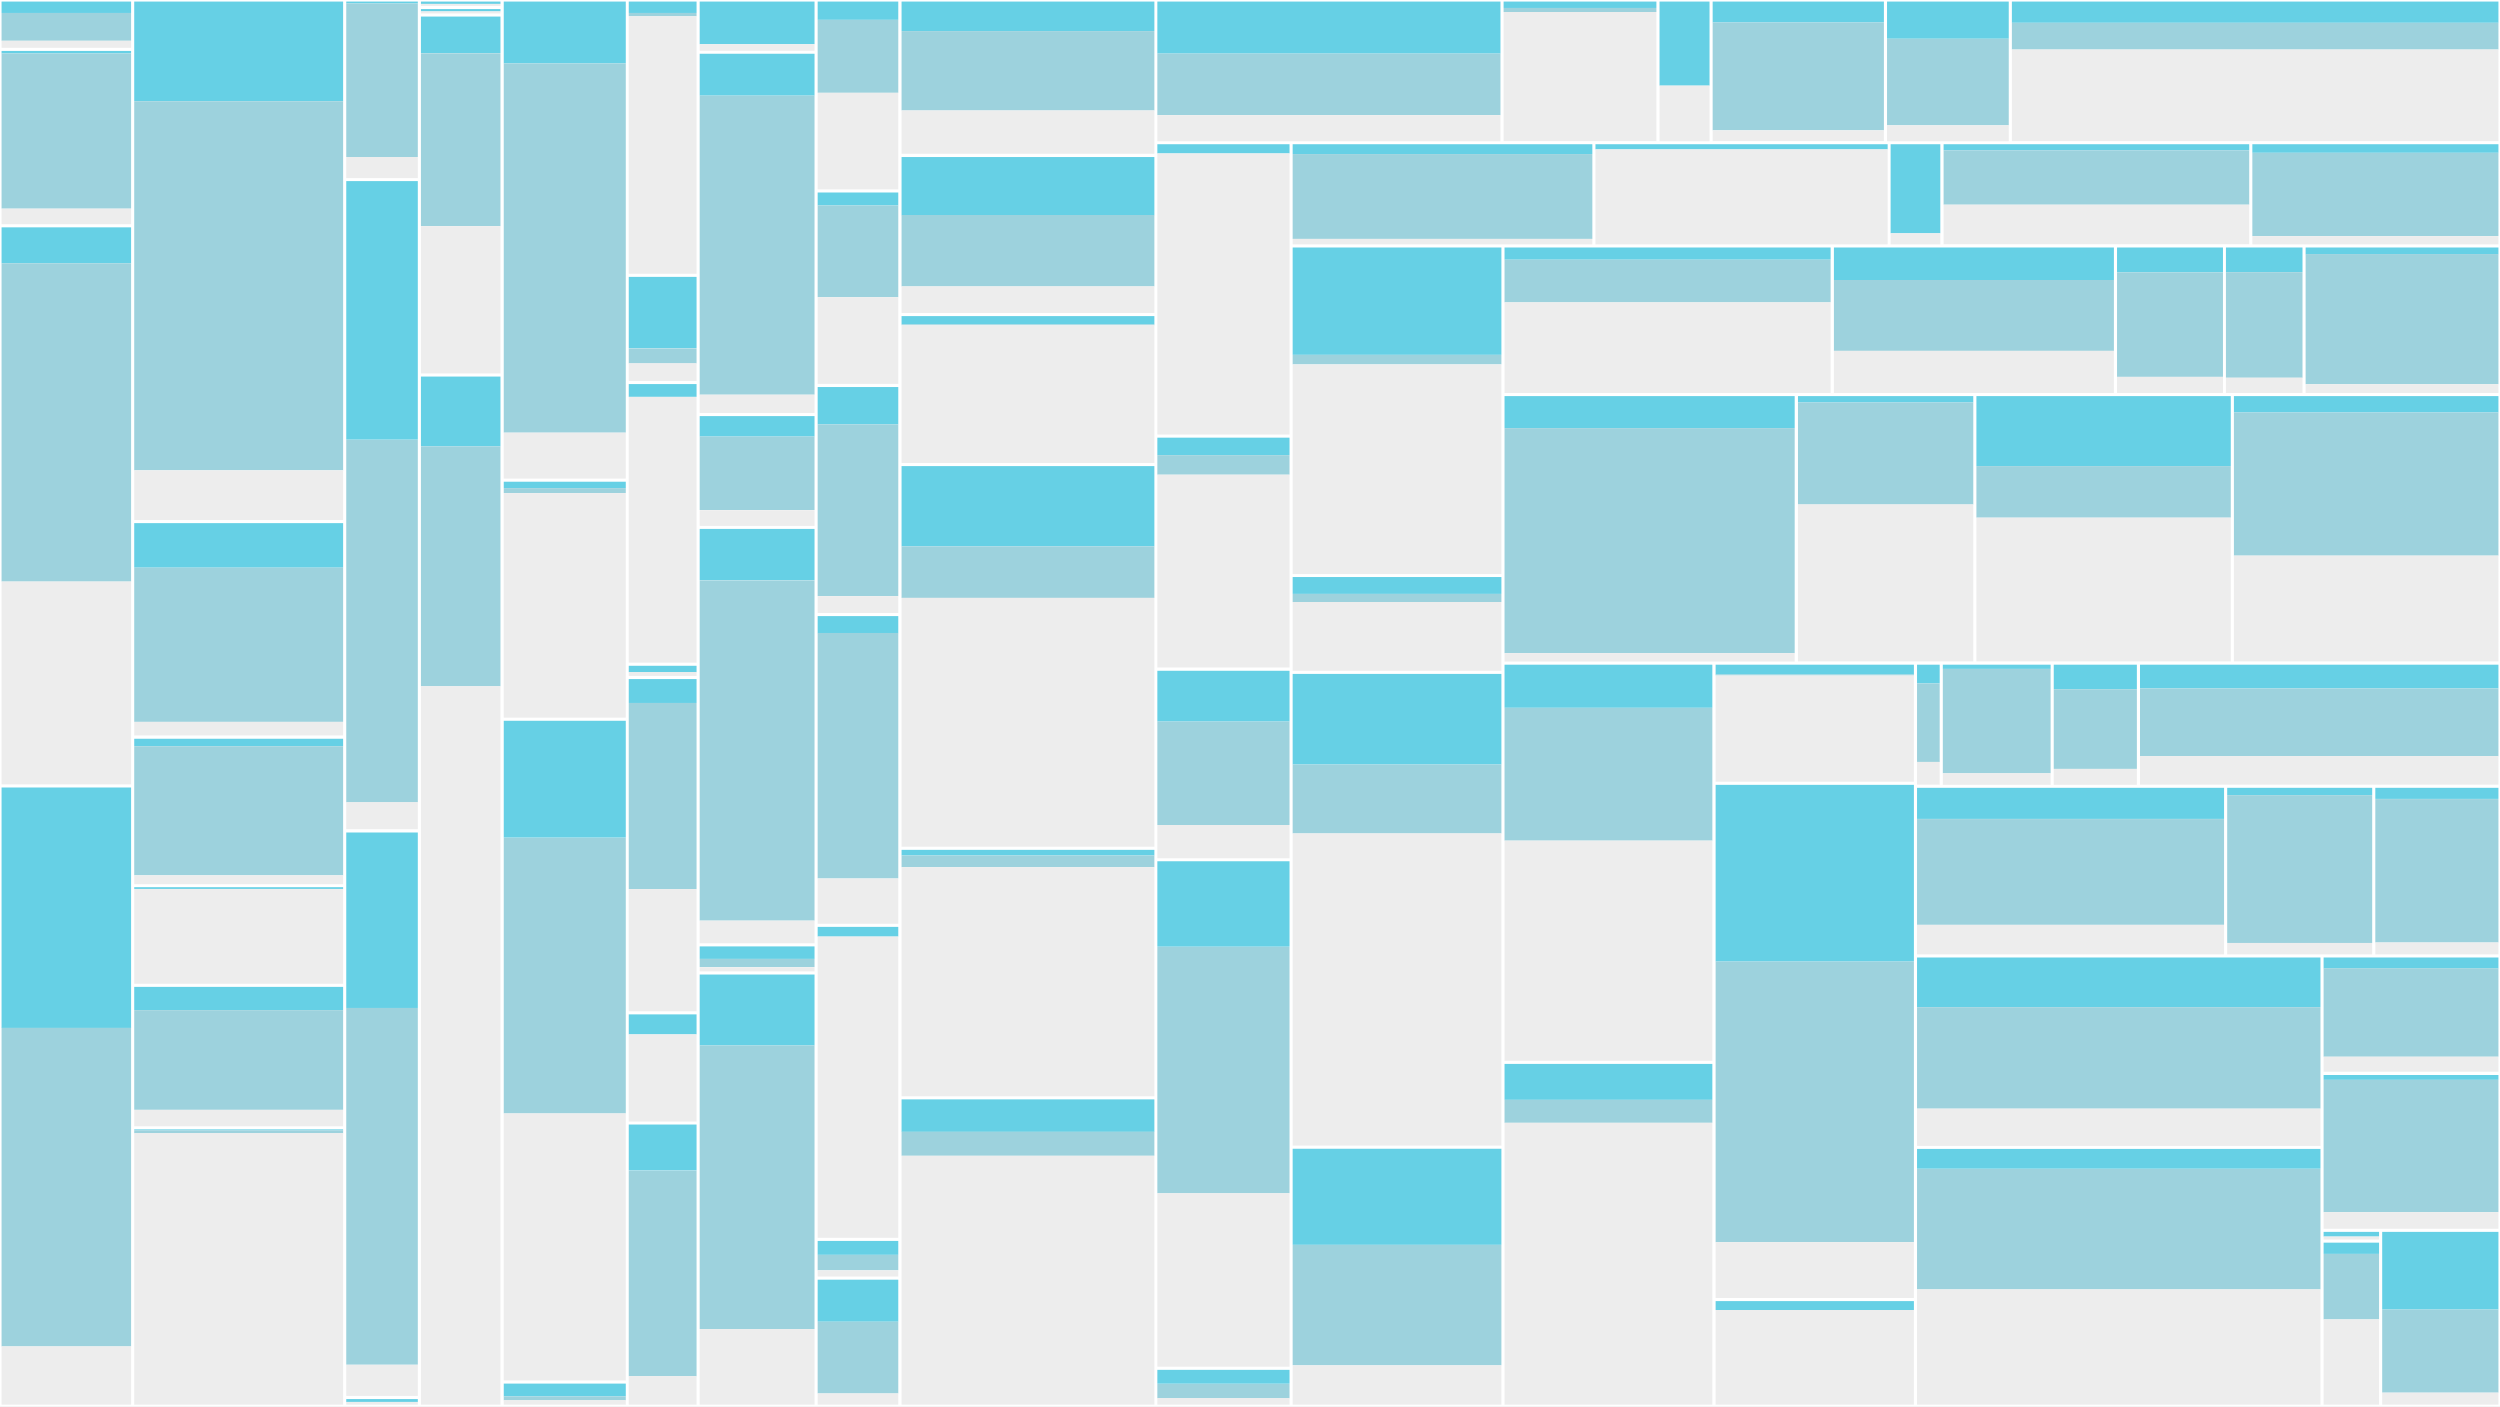
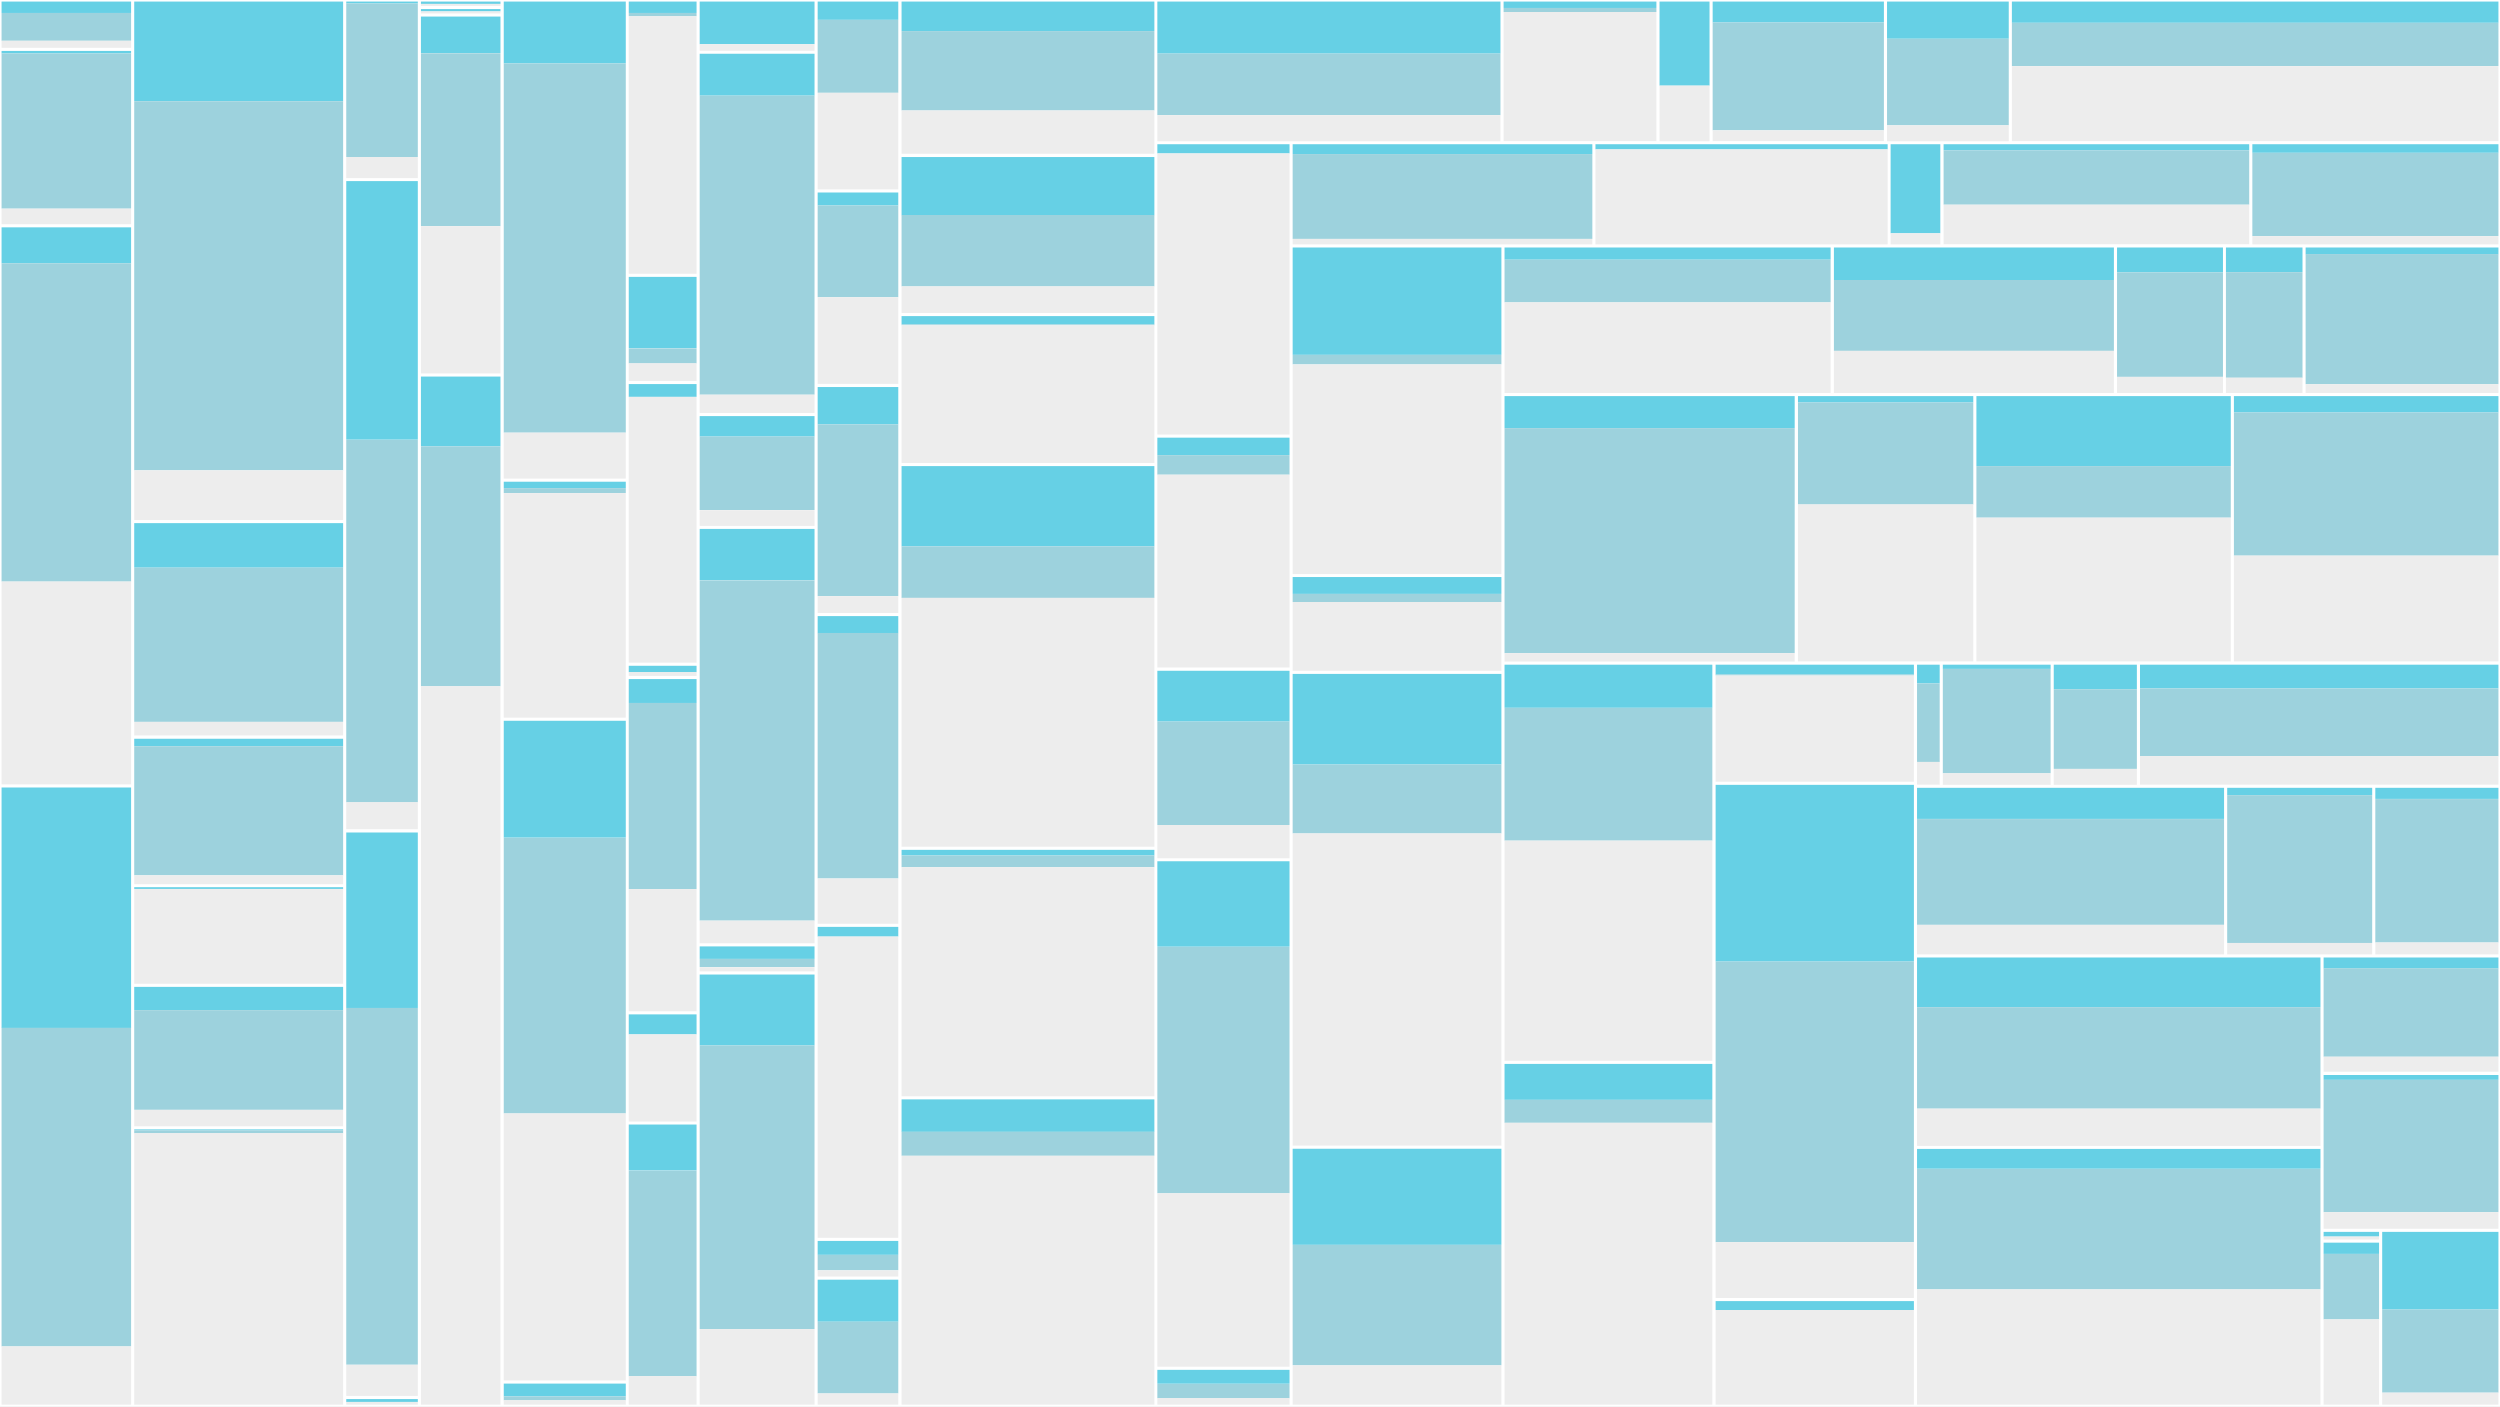
<svg xmlns="http://www.w3.org/2000/svg" viewBox="0 0 1600 900" width="1600" height="900" role="img" aria-label="Decoded overlay code coverage box tree, cyan band">
  <rect x="0" y="0" width="1600" height="900" fill="#ffffff" />
  <rect x="1" y="1" width="82.9" height="7.3" style="fill:hsl(190, 71%, 65%);fill:oklch(0.645 0.128 200)" />
  <rect x="1" y="8.3" width="82.9" height="17.8" style="fill:hsl(190, 48%, 74%);fill:oklch(0.740 0.085 200)" />
  <rect x="1" y="26.1" width="82.9" height="4.5" style="fill:hsl(190, 0%, 93%);fill:oklch(0.930 0.000 200)" />
  <rect x="1" y="32.6" width="82.9" height="1.6" style="fill:hsl(190, 71%, 65%);fill:oklch(0.645 0.128 200)" />
  <rect x="1" y="34.2" width="82.9" height="99.3" style="fill:hsl(190, 48%, 74%);fill:oklch(0.740 0.085 200)" />
  <rect x="1" y="133.6" width="82.9" height="9.9" style="fill:hsl(190, 0%, 93%);fill:oklch(0.930 0.000 200)" />
  <rect x="1" y="145.5" width="82.9" height="23" style="fill:hsl(190, 71%, 65%);fill:oklch(0.645 0.128 200)" />
  <rect x="1" y="168.5" width="82.9" height="203.7" style="fill:hsl(190, 48%, 74%);fill:oklch(0.740 0.085 200)" />
  <rect x="1" y="372.2" width="82.9" height="129.8" style="fill:hsl(190, 0%, 93%);fill:oklch(0.930 0.000 200)" />
  <rect x="1" y="504" width="82.9" height="153.9" style="fill:hsl(190, 71%, 65%);fill:oklch(0.645 0.128 200)" />
  <rect x="1" y="657.8" width="82.9" height="203.9" style="fill:hsl(190, 48%, 74%);fill:oklch(0.740 0.085 200)" />
  <rect x="1" y="861.7" width="82.9" height="37.3" style="fill:hsl(190, 0%, 93%);fill:oklch(0.930 0.000 200)" />
  <rect x="85.9" y="1" width="133.7" height="63.8" style="fill:hsl(190, 71%, 65%);fill:oklch(0.645 0.128 200)" />
  <rect x="85.9" y="64.8" width="133.7" height="236.2" style="fill:hsl(190, 48%, 74%);fill:oklch(0.740 0.085 200)" />
  <rect x="85.9" y="301" width="133.7" height="31.8" style="fill:hsl(190, 0%, 93%);fill:oklch(0.930 0.000 200)" />
  <rect x="85.9" y="334.8" width="133.7" height="28.5" style="fill:hsl(190, 71%, 65%);fill:oklch(0.645 0.128 200)" />
  <rect x="85.9" y="363.3" width="133.7" height="98.7" style="fill:hsl(190, 48%, 74%);fill:oklch(0.740 0.085 200)" />
  <rect x="85.9" y="462" width="133.7" height="8.7" style="fill:hsl(190, 0%, 93%);fill:oklch(0.930 0.000 200)" />
  <rect x="85.9" y="472.8" width="133.7" height="4.8" style="fill:hsl(190, 71%, 65%);fill:oklch(0.645 0.128 200)" />
  <rect x="85.9" y="477.6" width="133.7" height="82.6" style="fill:hsl(190, 48%, 74%);fill:oklch(0.740 0.085 200)" />
  <rect x="85.9" y="560.2" width="133.7" height="5.7" style="fill:hsl(190, 0%, 93%);fill:oklch(0.930 0.000 200)" />
  <rect x="85.9" y="567.8" width="133.7" height="1.1" style="fill:hsl(190, 71%, 65%);fill:oklch(0.645 0.128 200)" />
  <rect x="85.9" y="569" width="133.7" height="60.6" style="fill:hsl(190, 0%, 93%);fill:oklch(0.930 0.000 200)" />
  <rect x="85.9" y="631.6" width="133.7" height="14.9" style="fill:hsl(190, 71%, 65%);fill:oklch(0.645 0.128 200)" />
  <rect x="85.9" y="646.5" width="133.7" height="63.8" style="fill:hsl(190, 48%, 74%);fill:oklch(0.740 0.085 200)" />
  <rect x="85.9" y="710.3" width="133.7" height="10.5" style="fill:hsl(190, 0%, 93%);fill:oklch(0.930 0.000 200)" />
  <rect x="85.9" y="722.8" width="133.7" height="0.6" style="fill:hsl(190, 71%, 65%);fill:oklch(0.645 0.128 200)" />
  <rect x="85.9" y="723.4" width="133.7" height="1.9" style="fill:hsl(190, 48%, 74%);fill:oklch(0.740 0.085 200)" />
  <rect x="85.9" y="725.2" width="133.7" height="173.8" style="fill:hsl(190, 0%, 93%);fill:oklch(0.930 0.000 200)" />
  <rect x="221.6" y="1" width="45.8" height="1.2" style="fill:hsl(190, 71%, 65%);fill:oklch(0.645 0.128 200)" />
  <rect x="221.6" y="2.2" width="45.8" height="98.3" style="fill:hsl(190, 48%, 74%);fill:oklch(0.740 0.085 200)" />
  <rect x="221.6" y="100.5" width="45.8" height="13.5" style="fill:hsl(190, 0%, 93%);fill:oklch(0.930 0.000 200)" />
  <rect x="221.6" y="115.9" width="45.8" height="165.5" style="fill:hsl(190, 71%, 65%);fill:oklch(0.645 0.128 200)" />
  <rect x="221.6" y="281.5" width="45.8" height="232" style="fill:hsl(190, 48%, 74%);fill:oklch(0.740 0.085 200)" />
  <rect x="221.6" y="513.4" width="45.8" height="17.3" style="fill:hsl(190, 0%, 93%);fill:oklch(0.930 0.000 200)" />
  <rect x="221.6" y="532.8" width="45.8" height="112.3" style="fill:hsl(190, 71%, 65%);fill:oklch(0.645 0.128 200)" />
  <rect x="221.6" y="645.1" width="45.8" height="228.3" style="fill:hsl(190, 48%, 74%);fill:oklch(0.740 0.085 200)" />
  <rect x="221.6" y="873.5" width="45.8" height="19.9" style="fill:hsl(190, 0%, 93%);fill:oklch(0.930 0.000 200)" />
  <rect x="221.6" y="895.4" width="45.8" height="1.9" style="fill:hsl(190, 71%, 65%);fill:oklch(0.645 0.128 200)" />
  <rect x="221.6" y="897.2" width="45.8" height="1.8" style="fill:hsl(190, 0%, 93%);fill:oklch(0.930 0.000 200)" />
  <rect x="269.4" y="1" width="50.9" height="1.5" style="fill:hsl(190, 71%, 65%);fill:oklch(0.645 0.128 200)" />
  <rect x="269.4" y="2.5" width="50.9" height="1.3" style="fill:hsl(190, 0%, 93%);fill:oklch(0.930 0.000 200)" />
  <rect x="269.4" y="5.8" width="50.9" height="1.5" style="fill:hsl(190, 71%, 65%);fill:oklch(0.645 0.128 200)" />
  <rect x="269.4" y="7.3" width="50.9" height="1.3" style="fill:hsl(190, 0%, 93%);fill:oklch(0.930 0.000 200)" />
  <rect x="269.4" y="10.6" width="50.9" height="23.4" style="fill:hsl(190, 71%, 65%);fill:oklch(0.645 0.128 200)" />
  <rect x="269.4" y="34.1" width="50.9" height="110.6" style="fill:hsl(190, 48%, 74%);fill:oklch(0.740 0.085 200)" />
  <rect x="269.4" y="144.7" width="50.9" height="94.3" style="fill:hsl(190, 0%, 93%);fill:oklch(0.930 0.000 200)" />
  <rect x="269.4" y="241" width="50.9" height="44.7" style="fill:hsl(190, 71%, 65%);fill:oklch(0.645 0.128 200)" />
  <rect x="269.4" y="285.7" width="50.9" height="153.5" style="fill:hsl(190, 48%, 74%);fill:oklch(0.740 0.085 200)" />
  <rect x="269.4" y="439.2" width="50.9" height="459.8" style="fill:hsl(190, 0%, 93%);fill:oklch(0.930 0.000 200)" />
  <rect x="322.4" y="1" width="78.1" height="39.6" style="fill:hsl(190, 71%, 65%);fill:oklch(0.645 0.128 200)" />
  <rect x="322.4" y="40.6" width="78.1" height="236.3" style="fill:hsl(190, 48%, 74%);fill:oklch(0.740 0.085 200)" />
  <rect x="322.4" y="276.9" width="78.1" height="29.4" style="fill:hsl(190, 0%, 93%);fill:oklch(0.930 0.000 200)" />
  <rect x="322.4" y="308.3" width="78.1" height="4.1" style="fill:hsl(190, 71%, 65%);fill:oklch(0.645 0.128 200)" />
  <rect x="322.4" y="312.4" width="78.1" height="3.2" style="fill:hsl(190, 48%, 74%);fill:oklch(0.740 0.085 200)" />
  <rect x="322.4" y="315.6" width="78.1" height="143.7" style="fill:hsl(190, 0%, 93%);fill:oklch(0.930 0.000 200)" />
  <rect x="322.4" y="461.3" width="78.1" height="74.8" style="fill:hsl(190, 71%, 65%);fill:oklch(0.645 0.128 200)" />
  <rect x="322.4" y="536.2" width="78.1" height="176.4" style="fill:hsl(190, 48%, 74%);fill:oklch(0.740 0.085 200)" />
  <rect x="322.4" y="712.6" width="78.1" height="170.9" style="fill:hsl(190, 0%, 93%);fill:oklch(0.930 0.000 200)" />
  <rect x="322.4" y="885.5" width="78.1" height="8.2" style="fill:hsl(190, 71%, 65%);fill:oklch(0.645 0.128 200)" />
  <rect x="322.4" y="893.7" width="78.1" height="2.5" style="fill:hsl(190, 48%, 74%);fill:oklch(0.740 0.085 200)" />
  <rect x="322.4" y="896.1" width="78.1" height="2.9" style="fill:hsl(190, 0%, 93%);fill:oklch(0.930 0.000 200)" />
  <rect x="402.4" y="1" width="43.4" height="7.3" style="fill:hsl(190, 71%, 65%);fill:oklch(0.645 0.128 200)" />
  <rect x="402.4" y="8.3" width="43.4" height="2.1" style="fill:hsl(190, 48%, 74%);fill:oklch(0.740 0.085 200)" />
  <rect x="402.4" y="10.4" width="43.4" height="164.8" style="fill:hsl(190, 0%, 93%);fill:oklch(0.930 0.000 200)" />
  <rect x="402.4" y="177.2" width="43.4" height="45.7" style="fill:hsl(190, 71%, 65%);fill:oklch(0.645 0.128 200)" />
  <rect x="402.4" y="223" width="43.4" height="9.6" style="fill:hsl(190, 48%, 74%);fill:oklch(0.740 0.085 200)" />
  <rect x="402.4" y="232.5" width="43.4" height="11.3" style="fill:hsl(190, 0%, 93%);fill:oklch(0.930 0.000 200)" />
  <rect x="402.4" y="245.8" width="43.4" height="8.2" style="fill:hsl(190, 71%, 65%);fill:oklch(0.645 0.128 200)" />
  <rect x="402.4" y="254" width="43.4" height="170.1" style="fill:hsl(190, 0%, 93%);fill:oklch(0.930 0.000 200)" />
  <rect x="402.4" y="426.1" width="43.4" height="4.1" style="fill:hsl(190, 71%, 65%);fill:oklch(0.645 0.128 200)" />
  <rect x="402.4" y="430.1" width="43.4" height="2.5" style="fill:hsl(190, 0%, 93%);fill:oklch(0.930 0.000 200)" />
  <rect x="402.4" y="434.6" width="43.4" height="15.3" style="fill:hsl(190, 71%, 65%);fill:oklch(0.645 0.128 200)" />
  <rect x="402.4" y="449.9" width="43.4" height="119.1" style="fill:hsl(190, 48%, 74%);fill:oklch(0.740 0.085 200)" />
  <rect x="402.4" y="569" width="43.4" height="78.2" style="fill:hsl(190, 0%, 93%);fill:oklch(0.930 0.000 200)" />
  <rect x="402.4" y="649.2" width="43.4" height="12.8" style="fill:hsl(190, 71%, 65%);fill:oklch(0.645 0.128 200)" />
  <rect x="402.4" y="662" width="43.4" height="55.8" style="fill:hsl(190, 0%, 93%);fill:oklch(0.930 0.000 200)" />
  <rect x="402.4" y="719.7" width="43.4" height="29.4" style="fill:hsl(190, 71%, 65%);fill:oklch(0.645 0.128 200)" />
  <rect x="402.4" y="749.2" width="43.4" height="131.6" style="fill:hsl(190, 48%, 74%);fill:oklch(0.740 0.085 200)" />
  <rect x="402.4" y="880.7" width="43.4" height="18.3" style="fill:hsl(190, 0%, 93%);fill:oklch(0.930 0.000 200)" />
  <rect x="447.8" y="1" width="73.5" height="27.3" style="fill:hsl(190, 71%, 65%);fill:oklch(0.645 0.128 200)" />
  <rect x="447.8" y="28.3" width="73.5" height="4.2" style="fill:hsl(190, 0%, 93%);fill:oklch(0.930 0.000 200)" />
  <rect x="447.8" y="34.4" width="73.5" height="26.8" style="fill:hsl(190, 71%, 65%);fill:oklch(0.645 0.128 200)" />
  <rect x="447.8" y="61.2" width="73.5" height="191.4" style="fill:hsl(190, 48%, 74%);fill:oklch(0.740 0.085 200)" />
  <rect x="447.8" y="252.6" width="73.5" height="11.7" style="fill:hsl(190, 0%, 93%);fill:oklch(0.930 0.000 200)" />
  <rect x="447.8" y="266.3" width="73.5" height="13.1" style="fill:hsl(190, 71%, 65%);fill:oklch(0.645 0.128 200)" />
  <rect x="447.8" y="279.4" width="73.5" height="47" style="fill:hsl(190, 48%, 74%);fill:oklch(0.740 0.085 200)" />
  <rect x="447.8" y="326.5" width="73.5" height="10.1" style="fill:hsl(190, 0%, 93%);fill:oklch(0.930 0.000 200)" />
  <rect x="447.8" y="338.5" width="73.5" height="32.9" style="fill:hsl(190, 71%, 65%);fill:oklch(0.645 0.128 200)" />
  <rect x="447.8" y="371.5" width="73.5" height="217.7" style="fill:hsl(190, 48%, 74%);fill:oklch(0.740 0.085 200)" />
  <rect x="447.8" y="589.2" width="73.5" height="14.5" style="fill:hsl(190, 0%, 93%);fill:oklch(0.930 0.000 200)" />
  <rect x="447.8" y="605.7" width="73.5" height="8" style="fill:hsl(190, 71%, 65%);fill:oklch(0.645 0.128 200)" />
  <rect x="447.8" y="613.7" width="73.5" height="5.2" style="fill:hsl(190, 48%, 74%);fill:oklch(0.740 0.085 200)" />
  <rect x="447.8" y="619" width="73.5" height="2.7" style="fill:hsl(190, 0%, 93%);fill:oklch(0.930 0.000 200)" />
  <rect x="447.8" y="623.7" width="73.5" height="45.4" style="fill:hsl(190, 71%, 65%);fill:oklch(0.645 0.128 200)" />
  <rect x="447.8" y="669.1" width="73.5" height="181.5" style="fill:hsl(190, 48%, 74%);fill:oklch(0.740 0.085 200)" />
  <rect x="447.8" y="850.6" width="73.5" height="48.4" style="fill:hsl(190, 0%, 93%);fill:oklch(0.930 0.000 200)" />
  <rect x="523.3" y="1" width="51.6" height="11.7" style="fill:hsl(190, 71%, 65%);fill:oklch(0.645 0.128 200)" />
  <rect x="523.3" y="12.7" width="51.6" height="46.7" style="fill:hsl(190, 48%, 74%);fill:oklch(0.740 0.085 200)" />
  <rect x="523.3" y="59.4" width="51.6" height="61.8" style="fill:hsl(190, 0%, 93%);fill:oklch(0.930 0.000 200)" />
  <rect x="523.3" y="123.2" width="51.6" height="8.3" style="fill:hsl(190, 71%, 65%);fill:oklch(0.645 0.128 200)" />
  <rect x="523.3" y="131.5" width="51.6" height="58.7" style="fill:hsl(190, 48%, 74%);fill:oklch(0.740 0.085 200)" />
  <rect x="523.3" y="190.2" width="51.6" height="55.5" style="fill:hsl(190, 0%, 93%);fill:oklch(0.930 0.000 200)" />
  <rect x="523.3" y="247.7" width="51.6" height="23.9" style="fill:hsl(190, 71%, 65%);fill:oklch(0.645 0.128 200)" />
  <rect x="523.3" y="271.6" width="51.6" height="109.9" style="fill:hsl(190, 48%, 74%);fill:oklch(0.740 0.085 200)" />
  <rect x="523.3" y="381.5" width="51.6" height="10.8" style="fill:hsl(190, 0%, 93%);fill:oklch(0.930 0.000 200)" />
  <rect x="523.3" y="394.3" width="51.6" height="10.9" style="fill:hsl(190, 71%, 65%);fill:oklch(0.645 0.128 200)" />
  <rect x="523.3" y="405.1" width="51.6" height="157.1" style="fill:hsl(190, 48%, 74%);fill:oklch(0.740 0.085 200)" />
  <rect x="523.3" y="562.3" width="51.6" height="28.9" style="fill:hsl(190, 0%, 93%);fill:oklch(0.930 0.000 200)" />
  <rect x="523.3" y="593.2" width="51.6" height="6.2" style="fill:hsl(190, 71%, 65%);fill:oklch(0.645 0.128 200)" />
  <rect x="523.3" y="599.4" width="51.6" height="192.8" style="fill:hsl(190, 0%, 93%);fill:oklch(0.930 0.000 200)" />
  <rect x="523.3" y="794.2" width="51.6" height="8.9" style="fill:hsl(190, 71%, 65%);fill:oklch(0.645 0.128 200)" />
  <rect x="523.3" y="803.1" width="51.6" height="9.9" style="fill:hsl(190, 48%, 74%);fill:oklch(0.740 0.085 200)" />
  <rect x="523.3" y="813" width="51.6" height="4" style="fill:hsl(190, 0%, 93%);fill:oklch(0.930 0.000 200)" />
  <rect x="523.3" y="819" width="51.6" height="26.9" style="fill:hsl(190, 71%, 65%);fill:oklch(0.645 0.128 200)" />
  <rect x="523.3" y="845.9" width="51.6" height="45.9" style="fill:hsl(190, 48%, 74%);fill:oklch(0.740 0.085 200)" />
  <rect x="523.3" y="891.8" width="51.6" height="7.2" style="fill:hsl(190, 0%, 93%);fill:oklch(0.930 0.000 200)" />
  <rect x="577" y="1" width="161.8" height="18.9" style="fill:hsl(190, 71%, 65%);fill:oklch(0.645 0.128 200)" />
  <rect x="577" y="19.9" width="161.8" height="50.8" style="fill:hsl(190, 48%, 74%);fill:oklch(0.740 0.085 200)" />
  <rect x="577" y="70.7" width="161.8" height="27.7" style="fill:hsl(190, 0%, 93%);fill:oklch(0.930 0.000 200)" />
  <rect x="577" y="100.5" width="161.8" height="37.2" style="fill:hsl(190, 71%, 65%);fill:oklch(0.645 0.128 200)" />
  <rect x="577" y="137.6" width="161.8" height="45.7" style="fill:hsl(190, 48%, 74%);fill:oklch(0.740 0.085 200)" />
  <rect x="577" y="183.3" width="161.8" height="17" style="fill:hsl(190, 0%, 93%);fill:oklch(0.930 0.000 200)" />
  <rect x="577" y="202.3" width="161.8" height="5.3" style="fill:hsl(190, 71%, 65%);fill:oklch(0.645 0.128 200)" />
  <rect x="577" y="207.6" width="161.8" height="0.6" style="fill:hsl(190, 48%, 74%);fill:oklch(0.740 0.085 200)" />
  <rect x="577" y="208.2" width="161.8" height="88.1" style="fill:hsl(190, 0%, 93%);fill:oklch(0.930 0.000 200)" />
  <rect x="577" y="298.3" width="161.8" height="51.4" style="fill:hsl(190, 71%, 65%);fill:oklch(0.645 0.128 200)" />
  <rect x="577" y="349.7" width="161.8" height="33" style="fill:hsl(190, 48%, 74%);fill:oklch(0.740 0.085 200)" />
  <rect x="577" y="382.6" width="161.8" height="159.3" style="fill:hsl(190, 0%, 93%);fill:oklch(0.930 0.000 200)" />
  <rect x="577" y="543.9" width="161.8" height="3.6" style="fill:hsl(190, 71%, 65%);fill:oklch(0.645 0.128 200)" />
  <rect x="577" y="547.5" width="161.8" height="7.5" style="fill:hsl(190, 48%, 74%);fill:oklch(0.740 0.085 200)" />
  <rect x="577" y="555" width="161.8" height="146.6" style="fill:hsl(190, 0%, 93%);fill:oklch(0.930 0.000 200)" />
  <rect x="577" y="703.6" width="161.8" height="20.8" style="fill:hsl(190, 71%, 65%);fill:oklch(0.645 0.128 200)" />
  <rect x="577" y="724.3" width="161.8" height="15.4" style="fill:hsl(190, 48%, 74%);fill:oklch(0.740 0.085 200)" />
  <rect x="577" y="739.7" width="161.8" height="159.3" style="fill:hsl(190, 0%, 93%);fill:oklch(0.930 0.000 200)" />
  <rect x="740.7" y="1" width="219.6" height="33.3" style="fill:hsl(190, 71%, 65%);fill:oklch(0.645 0.128 200)" />
  <rect x="740.7" y="34.3" width="219.6" height="39.4" style="fill:hsl(190, 48%, 74%);fill:oklch(0.740 0.085 200)" />
  <rect x="740.7" y="73.7" width="219.6" height="16.7" style="fill:hsl(190, 0%, 93%);fill:oklch(0.930 0.000 200)" />
  <rect x="962.3" y="1" width="97.8" height="4.1" style="fill:hsl(190, 71%, 65%);fill:oklch(0.645 0.128 200)" />
  <rect x="962.3" y="5.1" width="97.8" height="2.6" style="fill:hsl(190, 48%, 74%);fill:oklch(0.740 0.085 200)" />
  <rect x="962.3" y="7.7" width="97.8" height="82.6" style="fill:hsl(190, 0%, 93%);fill:oklch(0.930 0.000 200)" />
  <rect x="1062.1" y="1" width="32" height="53.8" style="fill:hsl(190, 71%, 65%);fill:oklch(0.645 0.128 200)" />
  <rect x="1062.1" y="54.8" width="32" height="35.6" style="fill:hsl(190, 0%, 93%);fill:oklch(0.930 0.000 200)" />
  <rect x="1096.1" y="1" width="109.6" height="13.4" style="fill:hsl(190, 71%, 65%);fill:oklch(0.645 0.128 200)" />
  <rect x="1096.1" y="14.4" width="109.6" height="69" style="fill:hsl(190, 48%, 74%);fill:oklch(0.740 0.085 200)" />
  <rect x="1096.1" y="83.4" width="109.6" height="6.9" style="fill:hsl(190, 0%, 93%);fill:oklch(0.930 0.000 200)" />
  <rect x="1207.7" y="1" width="77.9" height="23.8" style="fill:hsl(190, 71%, 65%);fill:oklch(0.645 0.128 200)" />
  <rect x="1207.7" y="24.8" width="77.9" height="55.4" style="fill:hsl(190, 48%, 74%);fill:oklch(0.740 0.085 200)" />
  <rect x="1207.7" y="80.2" width="77.9" height="10.2" style="fill:hsl(190, 0%, 93%);fill:oklch(0.930 0.000 200)" />
  <rect x="1287.6" y="1" width="311.4" height="13.6" style="fill:hsl(190, 71%, 65%);fill:oklch(0.645 0.128 200)" />
-   <rect x="1287.6" y="14.6" width="311.4" height="17.1" style="fill:hsl(190, 48%, 74%);fill:oklch(0.740 0.085 200)" />
-   <rect x="1287.6" y="31.7" width="311.4" height="58.6" style="fill:hsl(190, 0%, 93%);fill:oklch(0.930 0.000 200)" />
+   <rect x="1287.6" y="14.6" width="311.4" height="27.7" style="fill:hsl(190, 48%, 74%);fill:oklch(0.740 0.085 200)" />
+   <rect x="1287.6" y="42.3" width="311.4" height="48" style="fill:hsl(190, 0%, 93%);fill:oklch(0.930 0.000 200)" />
  <rect x="740.7" y="92.3" width="84.6" height="5.9" style="fill:hsl(190, 71%, 65%);fill:oklch(0.645 0.128 200)" />
  <rect x="740.7" y="98.2" width="84.6" height="179.9" style="fill:hsl(190, 0%, 93%);fill:oklch(0.930 0.000 200)" />
  <rect x="740.7" y="280.1" width="84.6" height="11.2" style="fill:hsl(190, 71%, 65%);fill:oklch(0.645 0.128 200)" />
  <rect x="740.7" y="291.3" width="84.6" height="12.5" style="fill:hsl(190, 48%, 74%);fill:oklch(0.740 0.085 200)" />
  <rect x="740.7" y="303.8" width="84.6" height="123.4" style="fill:hsl(190, 0%, 93%);fill:oklch(0.930 0.000 200)" />
  <rect x="740.7" y="429.3" width="84.6" height="32.5" style="fill:hsl(190, 71%, 65%);fill:oklch(0.645 0.128 200)" />
  <rect x="740.7" y="461.8" width="84.6" height="66.2" style="fill:hsl(190, 48%, 74%);fill:oklch(0.740 0.085 200)" />
  <rect x="740.7" y="528" width="84.6" height="21.3" style="fill:hsl(190, 0%, 93%);fill:oklch(0.930 0.000 200)" />
  <rect x="740.7" y="551.2" width="84.6" height="54.7" style="fill:hsl(190, 71%, 65%);fill:oklch(0.645 0.128 200)" />
  <rect x="740.7" y="606" width="84.6" height="157.7" style="fill:hsl(190, 48%, 74%);fill:oklch(0.740 0.085 200)" />
  <rect x="740.7" y="763.7" width="84.6" height="111" style="fill:hsl(190, 0%, 93%);fill:oklch(0.930 0.000 200)" />
  <rect x="740.7" y="876.7" width="84.6" height="8.9" style="fill:hsl(190, 71%, 65%);fill:oklch(0.645 0.128 200)" />
  <rect x="740.7" y="885.7" width="84.6" height="9.2" style="fill:hsl(190, 48%, 74%);fill:oklch(0.740 0.085 200)" />
  <rect x="740.7" y="894.8" width="84.6" height="4.2" style="fill:hsl(190, 0%, 93%);fill:oklch(0.930 0.000 200)" />
  <rect x="827.3" y="92.3" width="191.8" height="6.3" style="fill:hsl(190, 71%, 65%);fill:oklch(0.645 0.128 200)" />
  <rect x="827.3" y="98.6" width="191.8" height="54.3" style="fill:hsl(190, 48%, 74%);fill:oklch(0.740 0.085 200)" />
  <rect x="827.3" y="152.9" width="191.8" height="3.5" style="fill:hsl(190, 0%, 93%);fill:oklch(0.930 0.000 200)" />
  <rect x="1021.1" y="92.3" width="187" height="3.3" style="fill:hsl(190, 71%, 65%);fill:oklch(0.645 0.128 200)" />
  <rect x="1021.1" y="95.6" width="187" height="60.8" style="fill:hsl(190, 0%, 93%);fill:oklch(0.930 0.000 200)" />
  <rect x="1210" y="92.3" width="31.8" height="57" style="fill:hsl(190, 71%, 65%);fill:oklch(0.645 0.128 200)" />
  <rect x="1210" y="149.3" width="31.8" height="7.1" style="fill:hsl(190, 0%, 93%);fill:oklch(0.930 0.000 200)" />
  <rect x="1243.9" y="92.3" width="195.6" height="3.9" style="fill:hsl(190, 71%, 65%);fill:oklch(0.645 0.128 200)" />
  <rect x="1243.9" y="96.2" width="195.6" height="34.8" style="fill:hsl(190, 48%, 74%);fill:oklch(0.740 0.085 200)" />
  <rect x="1243.9" y="131" width="195.6" height="25.3" style="fill:hsl(190, 0%, 93%);fill:oklch(0.930 0.000 200)" />
  <rect x="1441.5" y="92.3" width="157.5" height="5.5" style="fill:hsl(190, 71%, 65%);fill:oklch(0.645 0.128 200)" />
  <rect x="1441.5" y="97.8" width="157.5" height="53.3" style="fill:hsl(190, 48%, 74%);fill:oklch(0.740 0.085 200)" />
  <rect x="1441.5" y="151.1" width="157.5" height="5.3" style="fill:hsl(190, 0%, 93%);fill:oklch(0.930 0.000 200)" />
  <rect x="827.3" y="158.4" width="133.6" height="68.7" style="fill:hsl(190, 71%, 65%);fill:oklch(0.645 0.128 200)" />
  <rect x="827.3" y="227.1" width="133.6" height="6.1" style="fill:hsl(190, 48%, 74%);fill:oklch(0.740 0.085 200)" />
  <rect x="827.3" y="233.3" width="133.6" height="134.1" style="fill:hsl(190, 0%, 93%);fill:oklch(0.930 0.000 200)" />
  <rect x="827.3" y="369.3" width="133.6" height="10.8" style="fill:hsl(190, 71%, 65%);fill:oklch(0.645 0.128 200)" />
  <rect x="827.3" y="380.1" width="133.6" height="5.2" style="fill:hsl(190, 48%, 74%);fill:oklch(0.740 0.085 200)" />
  <rect x="827.3" y="385.3" width="133.6" height="44" style="fill:hsl(190, 0%, 93%);fill:oklch(0.930 0.000 200)" />
  <rect x="827.3" y="431.3" width="133.6" height="58" style="fill:hsl(190, 71%, 65%);fill:oklch(0.645 0.128 200)" />
  <rect x="827.3" y="489.3" width="133.6" height="44.1" style="fill:hsl(190, 48%, 74%);fill:oklch(0.740 0.085 200)" />
  <rect x="827.3" y="533.4" width="133.6" height="199.8" style="fill:hsl(190, 0%, 93%);fill:oklch(0.930 0.000 200)" />
  <rect x="827.3" y="735.2" width="133.6" height="61.5" style="fill:hsl(190, 71%, 65%);fill:oklch(0.645 0.128 200)" />
  <rect x="827.3" y="796.7" width="133.6" height="77.1" style="fill:hsl(190, 48%, 74%);fill:oklch(0.740 0.085 200)" />
  <rect x="827.3" y="873.9" width="133.6" height="25.1" style="fill:hsl(190, 0%, 93%);fill:oklch(0.930 0.000 200)" />
  <rect x="962.9" y="158.4" width="208.7" height="7.8" style="fill:hsl(190, 71%, 65%);fill:oklch(0.645 0.128 200)" />
  <rect x="962.9" y="166.2" width="208.7" height="27.3" style="fill:hsl(190, 48%, 74%);fill:oklch(0.740 0.085 200)" />
  <rect x="962.9" y="193.5" width="208.7" height="58" style="fill:hsl(190, 0%, 93%);fill:oklch(0.930 0.000 200)" />
  <rect x="1173.7" y="158.4" width="179.2" height="20.8" style="fill:hsl(190, 71%, 65%);fill:oklch(0.645 0.128 200)" />
  <rect x="1173.7" y="179.2" width="179.2" height="45.4" style="fill:hsl(190, 48%, 74%);fill:oklch(0.740 0.085 200)" />
  <rect x="1173.7" y="224.5" width="179.2" height="27" style="fill:hsl(190, 0%, 93%);fill:oklch(0.930 0.000 200)" />
  <rect x="1354.9" y="158.4" width="67.8" height="15.9" style="fill:hsl(190, 71%, 65%);fill:oklch(0.645 0.128 200)" />
  <rect x="1354.9" y="174.3" width="67.8" height="66.9" style="fill:hsl(190, 48%, 74%);fill:oklch(0.740 0.085 200)" />
  <rect x="1354.9" y="241.2" width="67.8" height="10.3" style="fill:hsl(190, 0%, 93%);fill:oklch(0.930 0.000 200)" />
  <rect x="1424.6" y="158.4" width="49" height="15.8" style="fill:hsl(190, 71%, 65%);fill:oklch(0.645 0.128 200)" />
  <rect x="1424.6" y="174.2" width="49" height="67.6" style="fill:hsl(190, 48%, 74%);fill:oklch(0.740 0.085 200)" />
  <rect x="1424.6" y="241.7" width="49" height="9.8" style="fill:hsl(190, 0%, 93%);fill:oklch(0.930 0.000 200)" />
  <rect x="1475.6" y="158.4" width="123.4" height="4.3" style="fill:hsl(190, 71%, 65%);fill:oklch(0.645 0.128 200)" />
  <rect x="1475.6" y="162.6" width="123.4" height="83.3" style="fill:hsl(190, 48%, 74%);fill:oklch(0.740 0.085 200)" />
  <rect x="1475.6" y="245.9" width="123.4" height="5.6" style="fill:hsl(190, 0%, 93%);fill:oklch(0.930 0.000 200)" />
  <rect x="962.9" y="253.5" width="185.7" height="20.5" style="fill:hsl(190, 71%, 65%);fill:oklch(0.645 0.128 200)" />
  <rect x="962.9" y="274" width="185.7" height="144" style="fill:hsl(190, 48%, 74%);fill:oklch(0.740 0.085 200)" />
  <rect x="962.9" y="418" width="185.7" height="5.4" style="fill:hsl(190, 0%, 93%);fill:oklch(0.930 0.000 200)" />
  <rect x="1150.7" y="253.5" width="112.2" height="4.1" style="fill:hsl(190, 71%, 65%);fill:oklch(0.645 0.128 200)" />
  <rect x="1150.7" y="257.6" width="112.2" height="65.3" style="fill:hsl(190, 48%, 74%);fill:oklch(0.740 0.085 200)" />
  <rect x="1150.7" y="322.8" width="112.2" height="100.5" style="fill:hsl(190, 0%, 93%);fill:oklch(0.930 0.000 200)" />
  <rect x="1264.9" y="253.5" width="162.8" height="44.8" style="fill:hsl(190, 71%, 65%);fill:oklch(0.645 0.128 200)" />
  <rect x="1264.9" y="298.3" width="162.8" height="33" style="fill:hsl(190, 48%, 74%);fill:oklch(0.740 0.085 200)" />
  <rect x="1264.9" y="331.3" width="162.8" height="92" style="fill:hsl(190, 0%, 93%);fill:oklch(0.930 0.000 200)" />
  <rect x="1429.7" y="253.5" width="169.3" height="10.5" style="fill:hsl(190, 71%, 65%);fill:oklch(0.645 0.128 200)" />
  <rect x="1429.7" y="264" width="169.3" height="91.6" style="fill:hsl(190, 48%, 74%);fill:oklch(0.740 0.085 200)" />
  <rect x="1429.7" y="355.6" width="169.3" height="67.7" style="fill:hsl(190, 0%, 93%);fill:oklch(0.930 0.000 200)" />
  <rect x="962.9" y="425.4" width="133" height="27.6" style="fill:hsl(190, 71%, 65%);fill:oklch(0.645 0.128 200)" />
  <rect x="962.9" y="453" width="133" height="85" style="fill:hsl(190, 48%, 74%);fill:oklch(0.740 0.085 200)" />
  <rect x="962.9" y="538" width="133" height="140.9" style="fill:hsl(190, 0%, 93%);fill:oklch(0.930 0.000 200)" />
  <rect x="962.9" y="680.9" width="133" height="23" style="fill:hsl(190, 71%, 65%);fill:oklch(0.645 0.128 200)" />
  <rect x="962.9" y="703.9" width="133" height="14.7" style="fill:hsl(190, 48%, 74%);fill:oklch(0.740 0.085 200)" />
  <rect x="962.9" y="718.6" width="133" height="180.4" style="fill:hsl(190, 0%, 93%);fill:oklch(0.930 0.000 200)" />
  <rect x="1098" y="425.4" width="126.9" height="6.3" style="fill:hsl(190, 71%, 65%);fill:oklch(0.645 0.128 200)" />
  <rect x="1098" y="431.6" width="126.9" height="0.7" style="fill:hsl(190, 48%, 74%);fill:oklch(0.740 0.085 200)" />
  <rect x="1098" y="432.4" width="126.9" height="67.9" style="fill:hsl(190, 0%, 93%);fill:oklch(0.930 0.000 200)" />
  <rect x="1098" y="502.3" width="126.9" height="113.1" style="fill:hsl(190, 71%, 65%);fill:oklch(0.645 0.128 200)" />
  <rect x="1098" y="615.4" width="126.9" height="179.6" style="fill:hsl(190, 48%, 74%);fill:oklch(0.740 0.085 200)" />
  <rect x="1098" y="795" width="126.9" height="35.7" style="fill:hsl(190, 0%, 93%);fill:oklch(0.930 0.000 200)" />
  <rect x="1098" y="832.7" width="126.9" height="5.7" style="fill:hsl(190, 71%, 65%);fill:oklch(0.645 0.128 200)" />
  <rect x="1098" y="838.4" width="126.9" height="60.6" style="fill:hsl(190, 0%, 93%);fill:oklch(0.930 0.000 200)" />
  <rect x="1226.9" y="425.4" width="14.5" height="12" style="fill:hsl(190, 71%, 65%);fill:oklch(0.645 0.128 200)" />
  <rect x="1226.9" y="437.4" width="14.5" height="50.3" style="fill:hsl(190, 48%, 74%);fill:oklch(0.740 0.085 200)" />
  <rect x="1226.9" y="487.6" width="14.5" height="14.6" style="fill:hsl(190, 0%, 93%);fill:oklch(0.930 0.000 200)" />
  <rect x="1243.4" y="425.4" width="69" height="2.7" style="fill:hsl(190, 71%, 65%);fill:oklch(0.645 0.128 200)" />
  <rect x="1243.4" y="428.1" width="69" height="66.8" style="fill:hsl(190, 48%, 74%);fill:oklch(0.740 0.085 200)" />
  <rect x="1243.4" y="494.9" width="69" height="7.4" style="fill:hsl(190, 0%, 93%);fill:oklch(0.930 0.000 200)" />
  <rect x="1314.4" y="425.4" width="53.2" height="15.7" style="fill:hsl(190, 71%, 65%);fill:oklch(0.645 0.128 200)" />
  <rect x="1314.4" y="441.1" width="53.2" height="51" style="fill:hsl(190, 48%, 74%);fill:oklch(0.740 0.085 200)" />
  <rect x="1314.4" y="492.1" width="53.2" height="10.2" style="fill:hsl(190, 0%, 93%);fill:oklch(0.930 0.000 200)" />
  <rect x="1369.6" y="425.4" width="229.4" height="15.2" style="fill:hsl(190, 71%, 65%);fill:oklch(0.645 0.128 200)" />
  <rect x="1369.6" y="440.6" width="229.4" height="43.4" style="fill:hsl(190, 48%, 74%);fill:oklch(0.740 0.085 200)" />
  <rect x="1369.6" y="483.9" width="229.4" height="18.3" style="fill:hsl(190, 0%, 93%);fill:oklch(0.930 0.000 200)" />
  <rect x="1226.9" y="504.2" width="196.5" height="19.9" style="fill:hsl(190, 71%, 65%);fill:oklch(0.645 0.128 200)" />
  <rect x="1226.9" y="524.2" width="196.5" height="67.7" style="fill:hsl(190, 48%, 74%);fill:oklch(0.740 0.085 200)" />
  <rect x="1226.9" y="591.9" width="196.5" height="18.9" style="fill:hsl(190, 0%, 93%);fill:oklch(0.930 0.000 200)" />
  <rect x="1425.4" y="504.2" width="92.8" height="4.7" style="fill:hsl(190, 71%, 65%);fill:oklch(0.645 0.128 200)" />
  <rect x="1425.4" y="508.9" width="92.8" height="94.6" style="fill:hsl(190, 48%, 74%);fill:oklch(0.740 0.085 200)" />
  <rect x="1425.4" y="603.5" width="92.8" height="7.3" style="fill:hsl(190, 0%, 93%);fill:oklch(0.930 0.000 200)" />
  <rect x="1520.2" y="504.2" width="78.8" height="7.1" style="fill:hsl(190, 71%, 65%);fill:oklch(0.645 0.128 200)" />
  <rect x="1520.2" y="511.4" width="78.8" height="91.8" style="fill:hsl(190, 48%, 74%);fill:oklch(0.740 0.085 200)" />
  <rect x="1520.2" y="603.2" width="78.8" height="7.6" style="fill:hsl(190, 0%, 93%);fill:oklch(0.930 0.000 200)" />
  <rect x="1226.9" y="612.8" width="258.2" height="31.8" style="fill:hsl(190, 71%, 65%);fill:oklch(0.645 0.128 200)" />
  <rect x="1226.9" y="644.6" width="258.2" height="64.9" style="fill:hsl(190, 48%, 74%);fill:oklch(0.740 0.085 200)" />
  <rect x="1226.9" y="709.6" width="258.2" height="23.8" style="fill:hsl(190, 0%, 93%);fill:oklch(0.930 0.000 200)" />
  <rect x="1226.9" y="735.3" width="258.2" height="12.7" style="fill:hsl(190, 71%, 65%);fill:oklch(0.645 0.128 200)" />
  <rect x="1226.9" y="748.1" width="258.2" height="77.1" style="fill:hsl(190, 48%, 74%);fill:oklch(0.740 0.085 200)" />
  <rect x="1226.9" y="825.2" width="258.2" height="73.8" style="fill:hsl(190, 0%, 93%);fill:oklch(0.930 0.000 200)" />
  <rect x="1487.1" y="612.8" width="111.9" height="7" style="fill:hsl(190, 71%, 65%);fill:oklch(0.645 0.128 200)" />
  <rect x="1487.1" y="619.7" width="111.9" height="56.6" style="fill:hsl(190, 48%, 74%);fill:oklch(0.740 0.085 200)" />
  <rect x="1487.1" y="676.3" width="111.9" height="9.6" style="fill:hsl(190, 0%, 93%);fill:oklch(0.930 0.000 200)" />
  <rect x="1487.1" y="688" width="111.9" height="3.1" style="fill:hsl(190, 71%, 65%);fill:oklch(0.645 0.128 200)" />
  <rect x="1487.1" y="691.1" width="111.9" height="84.7" style="fill:hsl(190, 48%, 74%);fill:oklch(0.740 0.085 200)" />
  <rect x="1487.1" y="775.8" width="111.9" height="10.6" style="fill:hsl(190, 0%, 93%);fill:oklch(0.930 0.000 200)" />
  <rect x="1487.1" y="788.4" width="35.5" height="3" style="fill:hsl(190, 71%, 65%);fill:oklch(0.645 0.128 200)" />
  <rect x="1487.1" y="791.4" width="35.5" height="1.9" style="fill:hsl(190, 0%, 93%);fill:oklch(0.930 0.000 200)" />
  <rect x="1487.1" y="795.3" width="35.5" height="7.2" style="fill:hsl(190, 71%, 65%);fill:oklch(0.645 0.128 200)" />
  <rect x="1487.1" y="802.5" width="35.5" height="41.9" style="fill:hsl(190, 48%, 74%);fill:oklch(0.740 0.085 200)" />
  <rect x="1487.1" y="844.4" width="35.5" height="54.6" style="fill:hsl(190, 0%, 93%);fill:oklch(0.930 0.000 200)" />
  <rect x="1524.6" y="788.4" width="74.4" height="49.7" style="fill:hsl(190, 71%, 65%);fill:oklch(0.645 0.128 200)" />
  <rect x="1524.6" y="838.1" width="74.4" height="53.2" style="fill:hsl(190, 48%, 74%);fill:oklch(0.740 0.085 200)" />
  <rect x="1524.6" y="891.3" width="74.4" height="7.7" style="fill:hsl(190, 0%, 93%);fill:oklch(0.930 0.000 200)" />
</svg>
